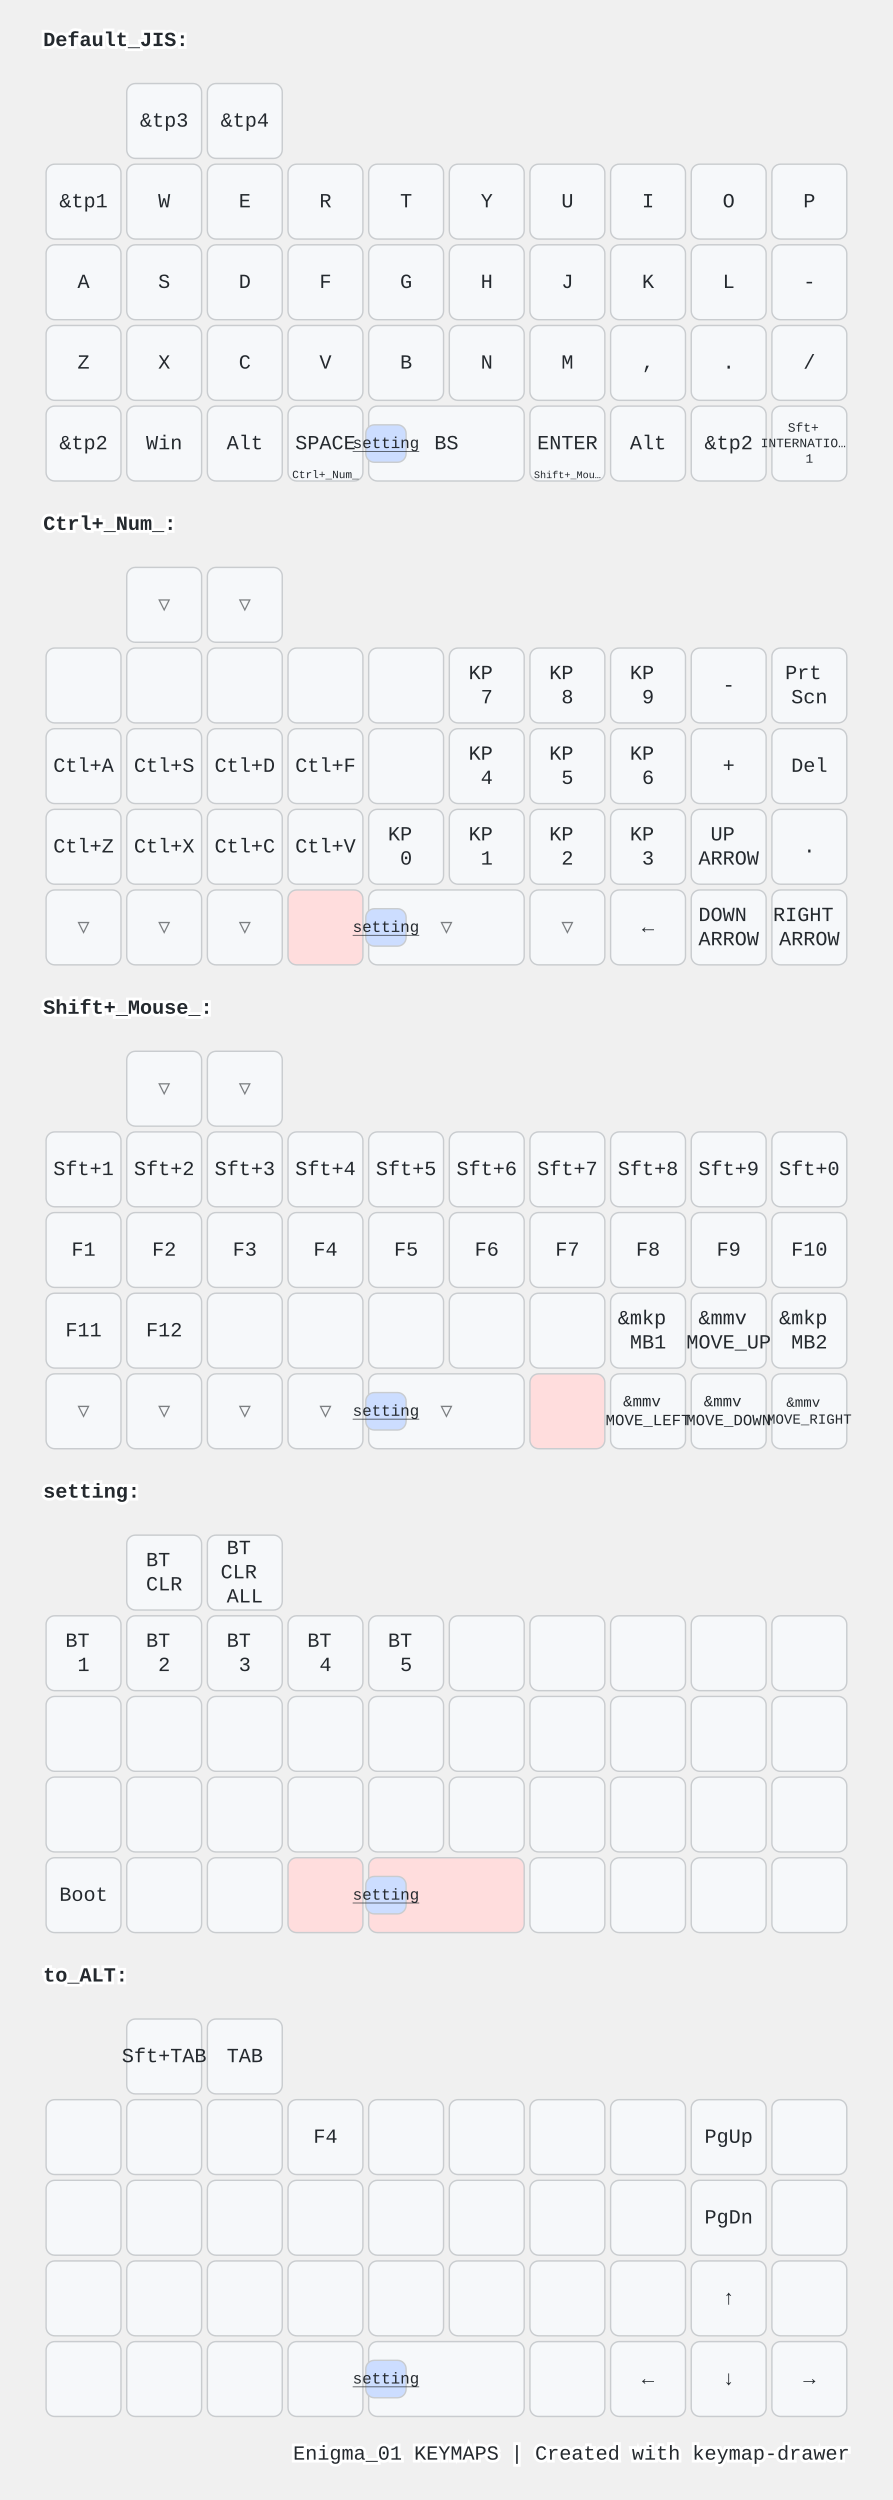
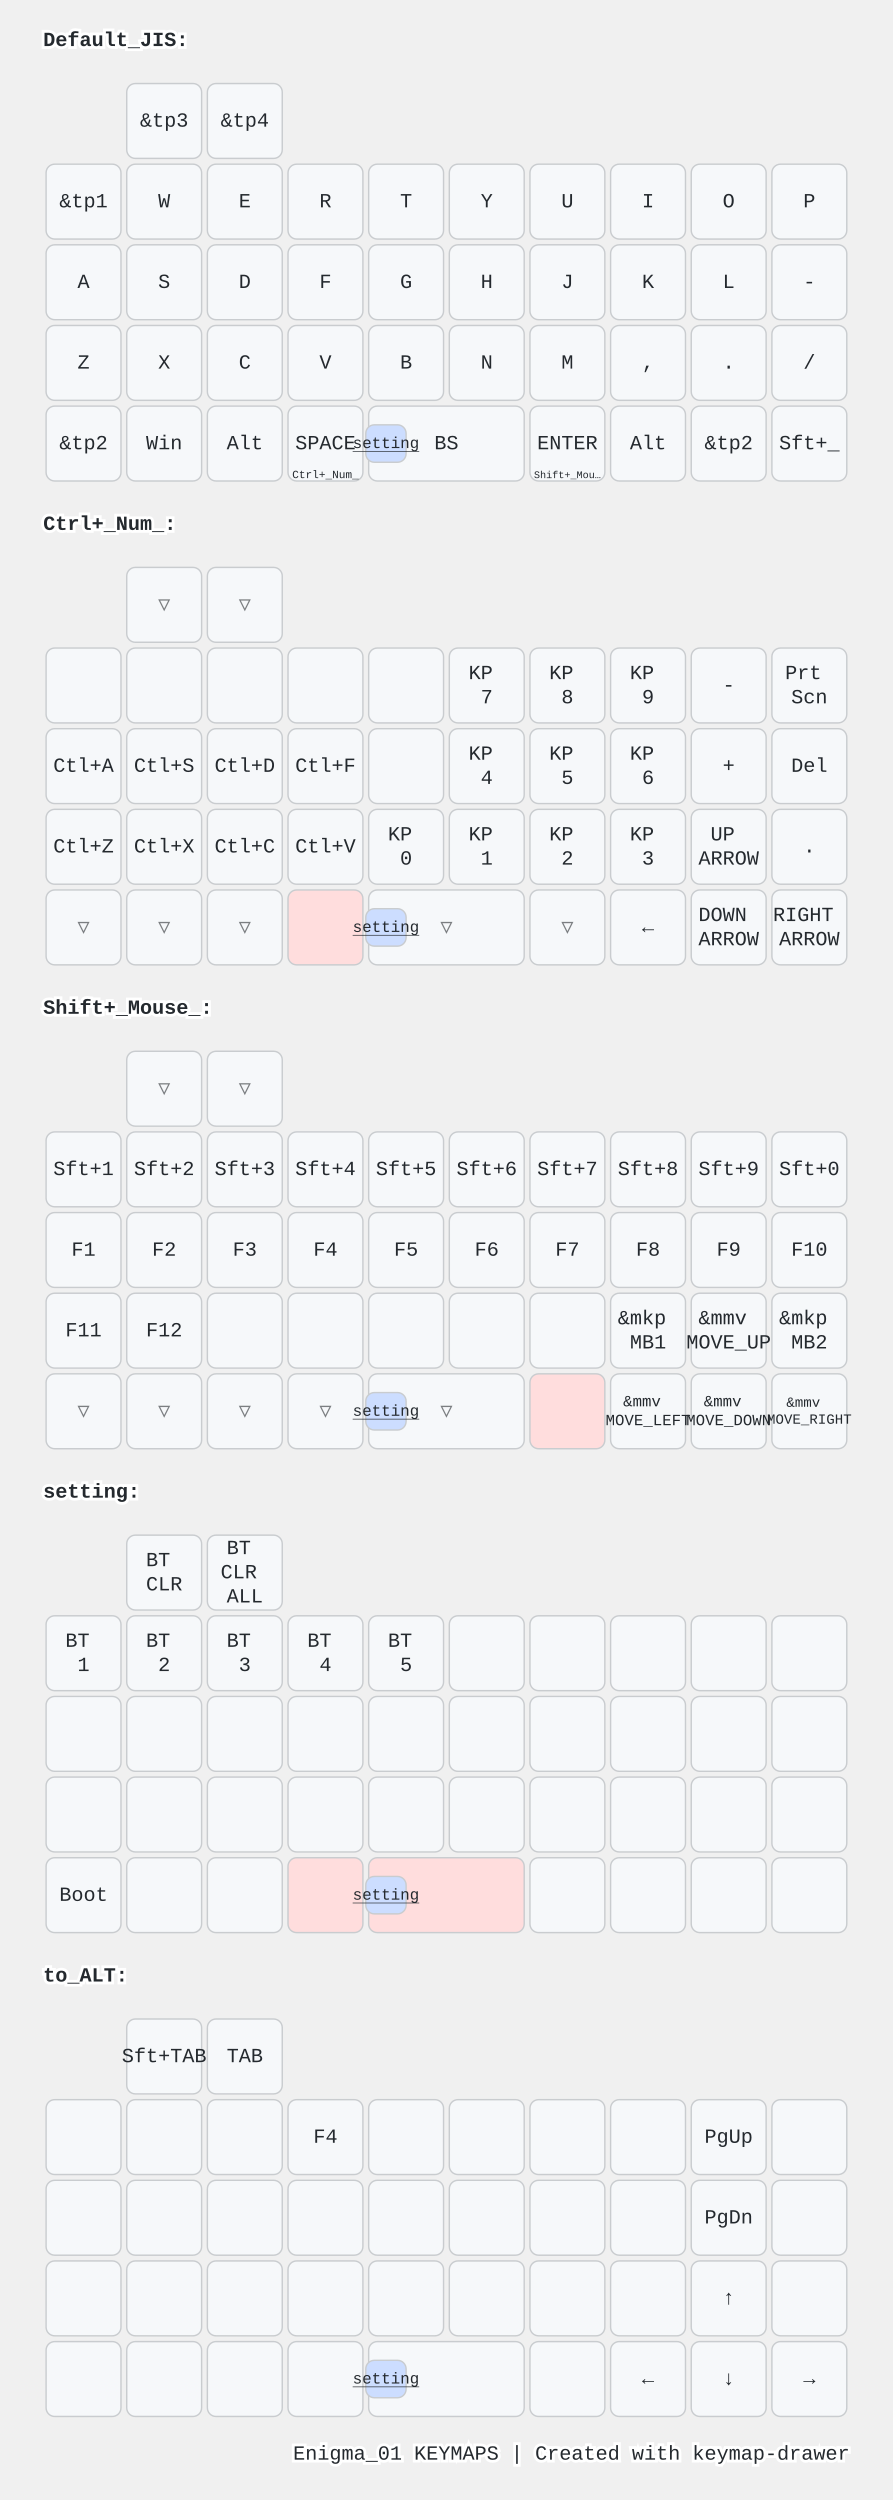
<svg xmlns="http://www.w3.org/2000/svg" width="620" height="1736" viewBox="0 0 620 1736" class="keymap">
  <style>/* inherit to force styles through use tags */
svg path {
    fill: inherit;
}

/* font and background color specifications */
svg.keymap {
    font-family: SFMono-Regular,Consolas,Liberation Mono,Menlo,monospace;
    font-size: 14px;
    font-kerning: normal;
    text-rendering: optimizeLegibility;
    fill: #24292e;
}

/* default key styling */
rect.key {
    fill: #f6f8fa;
}

rect.key, rect.combo {
    stroke: #c9cccf;
    stroke-width: 1;
}

/* default key side styling, only used is draw_key_sides is set */
rect.side {
    filter: brightness(90%);
}

/* color accent for combo boxes */
rect.combo, rect.combo-separate {
    fill: #cdf;
}

/* color accent for held keys */
rect.held, rect.combo.held {
    fill: #fdd;
}

/* color accent for ghost (optional) keys */
rect.ghost, rect.combo.ghost {
    stroke-dasharray: 4, 4;
    stroke-width: 2;
}

text {
    text-anchor: middle;
    dominant-baseline: middle;
}

/* styling for layer labels */
text.label {
    font-weight: bold;
    text-anchor: start;
    stroke: white;
    stroke-width: 4;
    paint-order: stroke;
}

/* styling for optional footer */
text.footer {
    text-anchor: end;
    dominant-baseline: auto;
    stroke: white;
    stroke-width: 4;
    paint-order: stroke;
}

/* styling for combo tap, and key non-tap label text */
text.combo, text.hold, text.shifted, text.left, text.right {
    font-size: 11px;
}

text.hold {
    text-anchor: middle;
    dominant-baseline: auto;
}

text.shifted {
    text-anchor: middle;
    dominant-baseline: hanging;
}

text.left {
    text-anchor: start;
}

text.right {
    text-anchor: end;
}

text.layer-activator {
    text-decoration: underline;
}

/* styling for hold/shifted label text in combo box */
text.combo.hold, text.combo.shifted, text.combo.left, text.combo.right {
    font-size: 8px;
}

/* lighter symbol for transparent keys */
text.trans {
    fill: #7b7e81;
}

/* styling for combo dendrons */
path.combo {
    stroke-width: 1;
    stroke: gray;
    fill: none;
}

/* Start Tabler Icons Cleanup */
/* cannot use height/width with glyphs */
.icon-tabler &gt; path {
    fill: inherit;
    stroke: inherit;
    stroke-width: 2;
}
/* hide tabler's default box */
.icon-tabler &gt; path[stroke="none"][fill="none"] {
    visibility: hidden;
}
/* End Tabler Icons Cleanup */
</style>
  <g transform="translate(30, 0)" class="layer-Default_JIS">
    <text x="0" y="28" class="label" id="Default_JIS">Default_JIS:</text>
    <g transform="translate(0, 56)">
      <g transform="translate(84, 28)" class="key keypos-0">
        <rect rx="6" ry="6" x="-26" y="-26" width="52" height="52" class="key" />
        <text x="0" y="0" class="key tap">&amp;tp3</text>
      </g>
      <g transform="translate(140, 28)" class="key keypos-1">
        <rect rx="6" ry="6" x="-26" y="-26" width="52" height="52" class="key" />
        <text x="0" y="0" class="key tap">&amp;tp4</text>
      </g>
      <g transform="translate(28, 84)" class="key keypos-2">
        <rect rx="6" ry="6" x="-26" y="-26" width="52" height="52" class="key" />
        <text x="0" y="0" class="key tap">&amp;tp1</text>
      </g>
      <g transform="translate(84, 84)" class="key keypos-3">
        <rect rx="6" ry="6" x="-26" y="-26" width="52" height="52" class="key" />
        <text x="0" y="0" class="key tap">W</text>
      </g>
      <g transform="translate(140, 84)" class="key keypos-4">
        <rect rx="6" ry="6" x="-26" y="-26" width="52" height="52" class="key" />
        <text x="0" y="0" class="key tap">E</text>
      </g>
      <g transform="translate(196, 84)" class="key keypos-5">
        <rect rx="6" ry="6" x="-26" y="-26" width="52" height="52" class="key" />
        <text x="0" y="0" class="key tap">R</text>
      </g>
      <g transform="translate(252, 84)" class="key keypos-6">
        <rect rx="6" ry="6" x="-26" y="-26" width="52" height="52" class="key" />
        <text x="0" y="0" class="key tap">T</text>
      </g>
      <g transform="translate(308, 84)" class="key keypos-7">
        <rect rx="6" ry="6" x="-26" y="-26" width="52" height="52" class="key" />
        <text x="0" y="0" class="key tap">Y</text>
      </g>
      <g transform="translate(364, 84)" class="key keypos-8">
        <rect rx="6" ry="6" x="-26" y="-26" width="52" height="52" class="key" />
        <text x="0" y="0" class="key tap">U</text>
      </g>
      <g transform="translate(420, 84)" class="key keypos-9">
        <rect rx="6" ry="6" x="-26" y="-26" width="52" height="52" class="key" />
        <text x="0" y="0" class="key tap">I</text>
      </g>
      <g transform="translate(476, 84)" class="key keypos-10">
        <rect rx="6" ry="6" x="-26" y="-26" width="52" height="52" class="key" />
        <text x="0" y="0" class="key tap">O</text>
      </g>
      <g transform="translate(532, 84)" class="key keypos-11">
        <rect rx="6" ry="6" x="-26" y="-26" width="52" height="52" class="key" />
        <text x="0" y="0" class="key tap">P</text>
      </g>
      <g transform="translate(28, 140)" class="key keypos-12">
        <rect rx="6" ry="6" x="-26" y="-26" width="52" height="52" class="key" />
        <text x="0" y="0" class="key tap">A</text>
      </g>
      <g transform="translate(84, 140)" class="key keypos-13">
        <rect rx="6" ry="6" x="-26" y="-26" width="52" height="52" class="key" />
        <text x="0" y="0" class="key tap">S</text>
      </g>
      <g transform="translate(140, 140)" class="key keypos-14">
        <rect rx="6" ry="6" x="-26" y="-26" width="52" height="52" class="key" />
        <text x="0" y="0" class="key tap">D</text>
      </g>
      <g transform="translate(196, 140)" class="key keypos-15">
        <rect rx="6" ry="6" x="-26" y="-26" width="52" height="52" class="key" />
        <text x="0" y="0" class="key tap">F</text>
      </g>
      <g transform="translate(252, 140)" class="key keypos-16">
        <rect rx="6" ry="6" x="-26" y="-26" width="52" height="52" class="key" />
        <text x="0" y="0" class="key tap">G</text>
      </g>
      <g transform="translate(308, 140)" class="key keypos-17">
        <rect rx="6" ry="6" x="-26" y="-26" width="52" height="52" class="key" />
        <text x="0" y="0" class="key tap">H</text>
      </g>
      <g transform="translate(364, 140)" class="key keypos-18">
        <rect rx="6" ry="6" x="-26" y="-26" width="52" height="52" class="key" />
        <text x="0" y="0" class="key tap">J</text>
      </g>
      <g transform="translate(420, 140)" class="key keypos-19">
        <rect rx="6" ry="6" x="-26" y="-26" width="52" height="52" class="key" />
        <text x="0" y="0" class="key tap">K</text>
      </g>
      <g transform="translate(476, 140)" class="key keypos-20">
        <rect rx="6" ry="6" x="-26" y="-26" width="52" height="52" class="key" />
        <text x="0" y="0" class="key tap">L</text>
      </g>
      <g transform="translate(532, 140)" class="key keypos-21">
        <rect rx="6" ry="6" x="-26" y="-26" width="52" height="52" class="key" />
        <text x="0" y="0" class="key tap">-</text>
      </g>
      <g transform="translate(28, 196)" class="key keypos-22">
        <rect rx="6" ry="6" x="-26" y="-26" width="52" height="52" class="key" />
        <text x="0" y="0" class="key tap">Z</text>
      </g>
      <g transform="translate(84, 196)" class="key keypos-23">
        <rect rx="6" ry="6" x="-26" y="-26" width="52" height="52" class="key" />
        <text x="0" y="0" class="key tap">X</text>
      </g>
      <g transform="translate(140, 196)" class="key keypos-24">
        <rect rx="6" ry="6" x="-26" y="-26" width="52" height="52" class="key" />
        <text x="0" y="0" class="key tap">C</text>
      </g>
      <g transform="translate(196, 196)" class="key keypos-25">
        <rect rx="6" ry="6" x="-26" y="-26" width="52" height="52" class="key" />
        <text x="0" y="0" class="key tap">V</text>
      </g>
      <g transform="translate(252, 196)" class="key keypos-26">
        <rect rx="6" ry="6" x="-26" y="-26" width="52" height="52" class="key" />
        <text x="0" y="0" class="key tap">B</text>
      </g>
      <g transform="translate(308, 196)" class="key keypos-27">
        <rect rx="6" ry="6" x="-26" y="-26" width="52" height="52" class="key" />
        <text x="0" y="0" class="key tap">N</text>
      </g>
      <g transform="translate(364, 196)" class="key keypos-28">
        <rect rx="6" ry="6" x="-26" y="-26" width="52" height="52" class="key" />
        <text x="0" y="0" class="key tap">M</text>
      </g>
      <g transform="translate(420, 196)" class="key keypos-29">
        <rect rx="6" ry="6" x="-26" y="-26" width="52" height="52" class="key" />
        <text x="0" y="0" class="key tap">,</text>
      </g>
      <g transform="translate(476, 196)" class="key keypos-30">
        <rect rx="6" ry="6" x="-26" y="-26" width="52" height="52" class="key" />
        <text x="0" y="0" class="key tap">.</text>
      </g>
      <g transform="translate(532, 196)" class="key keypos-31">
        <rect rx="6" ry="6" x="-26" y="-26" width="52" height="52" class="key" />
        <text x="0" y="0" class="key tap">/</text>
      </g>
      <g transform="translate(28, 252)" class="key keypos-32">
        <rect rx="6" ry="6" x="-26" y="-26" width="52" height="52" class="key" />
        <text x="0" y="0" class="key tap">&amp;tp2</text>
      </g>
      <g transform="translate(84, 252)" class="key keypos-33">
        <rect rx="6" ry="6" x="-26" y="-26" width="52" height="52" class="key" />
        <text x="0" y="0" class="key tap">Win</text>
      </g>
      <g transform="translate(140, 252)" class="key keypos-34">
        <rect rx="6" ry="6" x="-26" y="-26" width="52" height="52" class="key" />
        <text x="0" y="0" class="key tap">Alt</text>
      </g>
      <g transform="translate(196, 252)" class="key keypos-35">
        <rect rx="6" ry="6" x="-26" y="-26" width="52" height="52" class="key" />
        <text x="0" y="0" class="key tap">SPACE</text>
        <a href="#Ctrl_Num_">
          <text x="0" y="24" class="key hold layer-activator">
            <tspan style="font-size: 70%">Ctrl+_Num_</tspan>
          </text>
        </a>
      </g>
      <g transform="translate(280, 252)" class="key keypos-36">
        <rect rx="6" ry="6" x="-54" y="-26" width="108" height="52" class="key" />
        <text x="0" y="0" class="key tap">BS</text>
      </g>
      <g transform="translate(364, 252)" class="key keypos-37">
        <rect rx="6" ry="6" x="-26" y="-26" width="52" height="52" class="key" />
        <text x="0" y="0" class="key tap">ENTER</text>
        <a href="#Shift_Mouse_">
          <text x="0" y="24" class="key hold layer-activator">
            <tspan style="font-size: 64%">Shift+_Mou…</tspan>
          </text>
        </a>
      </g>
      <g transform="translate(420, 252)" class="key keypos-38">
        <rect rx="6" ry="6" x="-26" y="-26" width="52" height="52" class="key" />
        <text x="0" y="0" class="key tap">Alt</text>
      </g>
      <g transform="translate(476, 252)" class="key keypos-39">
        <rect rx="6" ry="6" x="-26" y="-26" width="52" height="52" class="key" />
        <text x="0" y="0" class="key tap">&amp;tp2</text>
      </g>
      <g transform="translate(532, 252)" class="key keypos-40">
        <rect rx="6" ry="6" x="-26" y="-26" width="52" height="52" class="key" />
-         <text x="0" y="0" class="key tap">
-           <tspan x="0" dy="-1.2em" style="font-size: 64%">Sft+</tspan>
-           <tspan x="0" dy="1.2em" style="font-size: 64%">INTERNATIO…</tspan>
-           <tspan x="0" dy="1.2em" style="font-size: 64%">1</tspan>
-         </text>
+         <text x="0" y="0" class="key tap">Sft+_</text>
      </g>
      <g class="combo combopos-0">
        <rect rx="6" ry="6" x="224" y="239" width="28" height="26" class="combo" />
        <a href="#setting">
          <text x="238" y="252" class="combo tap layer-activator">setting</text>
        </a>
      </g>
    </g>
  </g>
  <g transform="translate(30, 336)" class="layer-Ctrl+_Num_">
    <text x="0" y="28" class="label" id="Ctrl_Num_">Ctrl+_Num_:</text>
    <g transform="translate(0, 56)">
      <g transform="translate(84, 28)" class="key trans keypos-0">
        <rect rx="6" ry="6" x="-26" y="-26" width="52" height="52" class="key trans" />
        <text x="0" y="0" class="key trans tap">▽</text>
      </g>
      <g transform="translate(140, 28)" class="key trans keypos-1">
        <rect rx="6" ry="6" x="-26" y="-26" width="52" height="52" class="key trans" />
        <text x="0" y="0" class="key trans tap">▽</text>
      </g>
      <g transform="translate(28, 84)" class="key keypos-2">
        <rect rx="6" ry="6" x="-26" y="-26" width="52" height="52" class="key" />
      </g>
      <g transform="translate(84, 84)" class="key keypos-3">
        <rect rx="6" ry="6" x="-26" y="-26" width="52" height="52" class="key" />
      </g>
      <g transform="translate(140, 84)" class="key keypos-4">
        <rect rx="6" ry="6" x="-26" y="-26" width="52" height="52" class="key" />
      </g>
      <g transform="translate(196, 84)" class="key keypos-5">
        <rect rx="6" ry="6" x="-26" y="-26" width="52" height="52" class="key" />
      </g>
      <g transform="translate(252, 84)" class="key keypos-6">
        <rect rx="6" ry="6" x="-26" y="-26" width="52" height="52" class="key" />
      </g>
      <g transform="translate(308, 84)" class="key keypos-7">
        <rect rx="6" ry="6" x="-26" y="-26" width="52" height="52" class="key" />
        <text x="0" y="0" class="key tap">
          <tspan x="0" dy="-0.6em">KP</tspan>
          <tspan x="0" dy="1.2em">7</tspan>
        </text>
      </g>
      <g transform="translate(364, 84)" class="key keypos-8">
        <rect rx="6" ry="6" x="-26" y="-26" width="52" height="52" class="key" />
        <text x="0" y="0" class="key tap">
          <tspan x="0" dy="-0.6em">KP</tspan>
          <tspan x="0" dy="1.2em">8</tspan>
        </text>
      </g>
      <g transform="translate(420, 84)" class="key keypos-9">
        <rect rx="6" ry="6" x="-26" y="-26" width="52" height="52" class="key" />
        <text x="0" y="0" class="key tap">
          <tspan x="0" dy="-0.6em">KP</tspan>
          <tspan x="0" dy="1.2em">9</tspan>
        </text>
      </g>
      <g transform="translate(476, 84)" class="key keypos-10">
        <rect rx="6" ry="6" x="-26" y="-26" width="52" height="52" class="key" />
        <text x="0" y="0" class="key tap">-</text>
      </g>
      <g transform="translate(532, 84)" class="key keypos-11">
        <rect rx="6" ry="6" x="-26" y="-26" width="52" height="52" class="key" />
        <text x="0" y="0" class="key tap">
          <tspan x="0" dy="-0.6em">Prt</tspan>
          <tspan x="0" dy="1.2em">Scn</tspan>
        </text>
      </g>
      <g transform="translate(28, 140)" class="key keypos-12">
        <rect rx="6" ry="6" x="-26" y="-26" width="52" height="52" class="key" />
        <text x="0" y="0" class="key tap">Ctl+A</text>
      </g>
      <g transform="translate(84, 140)" class="key keypos-13">
        <rect rx="6" ry="6" x="-26" y="-26" width="52" height="52" class="key" />
        <text x="0" y="0" class="key tap">Ctl+S</text>
      </g>
      <g transform="translate(140, 140)" class="key keypos-14">
        <rect rx="6" ry="6" x="-26" y="-26" width="52" height="52" class="key" />
        <text x="0" y="0" class="key tap">Ctl+D</text>
      </g>
      <g transform="translate(196, 140)" class="key keypos-15">
        <rect rx="6" ry="6" x="-26" y="-26" width="52" height="52" class="key" />
        <text x="0" y="0" class="key tap">Ctl+F</text>
      </g>
      <g transform="translate(252, 140)" class="key keypos-16">
        <rect rx="6" ry="6" x="-26" y="-26" width="52" height="52" class="key" />
      </g>
      <g transform="translate(308, 140)" class="key keypos-17">
        <rect rx="6" ry="6" x="-26" y="-26" width="52" height="52" class="key" />
        <text x="0" y="0" class="key tap">
          <tspan x="0" dy="-0.6em">KP</tspan>
          <tspan x="0" dy="1.2em">4</tspan>
        </text>
      </g>
      <g transform="translate(364, 140)" class="key keypos-18">
        <rect rx="6" ry="6" x="-26" y="-26" width="52" height="52" class="key" />
        <text x="0" y="0" class="key tap">
          <tspan x="0" dy="-0.6em">KP</tspan>
          <tspan x="0" dy="1.2em">5</tspan>
        </text>
      </g>
      <g transform="translate(420, 140)" class="key keypos-19">
        <rect rx="6" ry="6" x="-26" y="-26" width="52" height="52" class="key" />
        <text x="0" y="0" class="key tap">
          <tspan x="0" dy="-0.6em">KP</tspan>
          <tspan x="0" dy="1.2em">6</tspan>
        </text>
      </g>
      <g transform="translate(476, 140)" class="key keypos-20">
        <rect rx="6" ry="6" x="-26" y="-26" width="52" height="52" class="key" />
        <text x="0" y="0" class="key tap">+</text>
      </g>
      <g transform="translate(532, 140)" class="key keypos-21">
        <rect rx="6" ry="6" x="-26" y="-26" width="52" height="52" class="key" />
        <text x="0" y="0" class="key tap">Del</text>
      </g>
      <g transform="translate(28, 196)" class="key keypos-22">
        <rect rx="6" ry="6" x="-26" y="-26" width="52" height="52" class="key" />
        <text x="0" y="0" class="key tap">Ctl+Z</text>
      </g>
      <g transform="translate(84, 196)" class="key keypos-23">
        <rect rx="6" ry="6" x="-26" y="-26" width="52" height="52" class="key" />
        <text x="0" y="0" class="key tap">Ctl+X</text>
      </g>
      <g transform="translate(140, 196)" class="key keypos-24">
        <rect rx="6" ry="6" x="-26" y="-26" width="52" height="52" class="key" />
        <text x="0" y="0" class="key tap">Ctl+C</text>
      </g>
      <g transform="translate(196, 196)" class="key keypos-25">
        <rect rx="6" ry="6" x="-26" y="-26" width="52" height="52" class="key" />
        <text x="0" y="0" class="key tap">Ctl+V</text>
      </g>
      <g transform="translate(252, 196)" class="key keypos-26">
        <rect rx="6" ry="6" x="-26" y="-26" width="52" height="52" class="key" />
        <text x="0" y="0" class="key tap">
          <tspan x="0" dy="-0.6em">KP</tspan>
          <tspan x="0" dy="1.2em">0</tspan>
        </text>
      </g>
      <g transform="translate(308, 196)" class="key keypos-27">
        <rect rx="6" ry="6" x="-26" y="-26" width="52" height="52" class="key" />
        <text x="0" y="0" class="key tap">
          <tspan x="0" dy="-0.6em">KP</tspan>
          <tspan x="0" dy="1.2em">1</tspan>
        </text>
      </g>
      <g transform="translate(364, 196)" class="key keypos-28">
        <rect rx="6" ry="6" x="-26" y="-26" width="52" height="52" class="key" />
        <text x="0" y="0" class="key tap">
          <tspan x="0" dy="-0.6em">KP</tspan>
          <tspan x="0" dy="1.2em">2</tspan>
        </text>
      </g>
      <g transform="translate(420, 196)" class="key keypos-29">
        <rect rx="6" ry="6" x="-26" y="-26" width="52" height="52" class="key" />
        <text x="0" y="0" class="key tap">
          <tspan x="0" dy="-0.6em">KP</tspan>
          <tspan x="0" dy="1.2em">3</tspan>
        </text>
      </g>
      <g transform="translate(476, 196)" class="key keypos-30">
        <rect rx="6" ry="6" x="-26" y="-26" width="52" height="52" class="key" />
        <text x="0" y="0" class="key tap">
          <tspan x="0" dy="-0.6em">UP</tspan>
          <tspan x="0" dy="1.2em">ARROW</tspan>
        </text>
      </g>
      <g transform="translate(532, 196)" class="key keypos-31">
        <rect rx="6" ry="6" x="-26" y="-26" width="52" height="52" class="key" />
        <text x="0" y="0" class="key tap">.</text>
      </g>
      <g transform="translate(28, 252)" class="key trans keypos-32">
        <rect rx="6" ry="6" x="-26" y="-26" width="52" height="52" class="key trans" />
        <text x="0" y="0" class="key trans tap">▽</text>
      </g>
      <g transform="translate(84, 252)" class="key trans keypos-33">
        <rect rx="6" ry="6" x="-26" y="-26" width="52" height="52" class="key trans" />
        <text x="0" y="0" class="key trans tap">▽</text>
      </g>
      <g transform="translate(140, 252)" class="key trans keypos-34">
        <rect rx="6" ry="6" x="-26" y="-26" width="52" height="52" class="key trans" />
        <text x="0" y="0" class="key trans tap">▽</text>
      </g>
      <g transform="translate(196, 252)" class="key held keypos-35">
        <rect rx="6" ry="6" x="-26" y="-26" width="52" height="52" class="key held" />
      </g>
      <g transform="translate(280, 252)" class="key trans keypos-36">
        <rect rx="6" ry="6" x="-54" y="-26" width="108" height="52" class="key trans" />
        <text x="0" y="0" class="key trans tap">▽</text>
      </g>
      <g transform="translate(364, 252)" class="key trans keypos-37">
        <rect rx="6" ry="6" x="-26" y="-26" width="52" height="52" class="key trans" />
        <text x="0" y="0" class="key trans tap">▽</text>
      </g>
      <g transform="translate(420, 252)" class="key keypos-38">
        <rect rx="6" ry="6" x="-26" y="-26" width="52" height="52" class="key" />
        <text x="0" y="0" class="key tap">←</text>
      </g>
      <g transform="translate(476, 252)" class="key keypos-39">
        <rect rx="6" ry="6" x="-26" y="-26" width="52" height="52" class="key" />
        <text x="0" y="0" class="key tap">
          <tspan x="0" dy="-0.6em">DOWN</tspan>
          <tspan x="0" dy="1.2em">ARROW</tspan>
        </text>
      </g>
      <g transform="translate(532, 252)" class="key keypos-40">
        <rect rx="6" ry="6" x="-26" y="-26" width="52" height="52" class="key" />
        <text x="0" y="0" class="key tap">
          <tspan x="0" dy="-0.6em">RIGHT</tspan>
          <tspan x="0" dy="1.2em">ARROW</tspan>
        </text>
      </g>
      <g class="combo combopos-0">
        <rect rx="6" ry="6" x="224" y="239" width="28" height="26" class="combo" />
        <a href="#setting">
          <text x="238" y="252" class="combo tap layer-activator">setting</text>
        </a>
      </g>
    </g>
  </g>
  <g transform="translate(30, 672)" class="layer-Shift+_Mouse_">
    <text x="0" y="28" class="label" id="Shift_Mouse_">Shift+_Mouse_:</text>
    <g transform="translate(0, 56)">
      <g transform="translate(84, 28)" class="key trans keypos-0">
        <rect rx="6" ry="6" x="-26" y="-26" width="52" height="52" class="key trans" />
        <text x="0" y="0" class="key trans tap">▽</text>
      </g>
      <g transform="translate(140, 28)" class="key trans keypos-1">
        <rect rx="6" ry="6" x="-26" y="-26" width="52" height="52" class="key trans" />
        <text x="0" y="0" class="key trans tap">▽</text>
      </g>
      <g transform="translate(28, 84)" class="key keypos-2">
        <rect rx="6" ry="6" x="-26" y="-26" width="52" height="52" class="key" />
        <text x="0" y="0" class="key tap">Sft+1</text>
      </g>
      <g transform="translate(84, 84)" class="key keypos-3">
        <rect rx="6" ry="6" x="-26" y="-26" width="52" height="52" class="key" />
        <text x="0" y="0" class="key tap">Sft+2</text>
      </g>
      <g transform="translate(140, 84)" class="key keypos-4">
        <rect rx="6" ry="6" x="-26" y="-26" width="52" height="52" class="key" />
        <text x="0" y="0" class="key tap">Sft+3</text>
      </g>
      <g transform="translate(196, 84)" class="key keypos-5">
        <rect rx="6" ry="6" x="-26" y="-26" width="52" height="52" class="key" />
        <text x="0" y="0" class="key tap">Sft+4</text>
      </g>
      <g transform="translate(252, 84)" class="key keypos-6">
        <rect rx="6" ry="6" x="-26" y="-26" width="52" height="52" class="key" />
        <text x="0" y="0" class="key tap">Sft+5</text>
      </g>
      <g transform="translate(308, 84)" class="key keypos-7">
        <rect rx="6" ry="6" x="-26" y="-26" width="52" height="52" class="key" />
        <text x="0" y="0" class="key tap">Sft+6</text>
      </g>
      <g transform="translate(364, 84)" class="key keypos-8">
        <rect rx="6" ry="6" x="-26" y="-26" width="52" height="52" class="key" />
        <text x="0" y="0" class="key tap">Sft+7</text>
      </g>
      <g transform="translate(420, 84)" class="key keypos-9">
        <rect rx="6" ry="6" x="-26" y="-26" width="52" height="52" class="key" />
        <text x="0" y="0" class="key tap">Sft+8</text>
      </g>
      <g transform="translate(476, 84)" class="key keypos-10">
        <rect rx="6" ry="6" x="-26" y="-26" width="52" height="52" class="key" />
        <text x="0" y="0" class="key tap">Sft+9</text>
      </g>
      <g transform="translate(532, 84)" class="key keypos-11">
        <rect rx="6" ry="6" x="-26" y="-26" width="52" height="52" class="key" />
        <text x="0" y="0" class="key tap">Sft+0</text>
      </g>
      <g transform="translate(28, 140)" class="key keypos-12">
        <rect rx="6" ry="6" x="-26" y="-26" width="52" height="52" class="key" />
        <text x="0" y="0" class="key tap">F1</text>
      </g>
      <g transform="translate(84, 140)" class="key keypos-13">
        <rect rx="6" ry="6" x="-26" y="-26" width="52" height="52" class="key" />
        <text x="0" y="0" class="key tap">F2</text>
      </g>
      <g transform="translate(140, 140)" class="key keypos-14">
        <rect rx="6" ry="6" x="-26" y="-26" width="52" height="52" class="key" />
        <text x="0" y="0" class="key tap">F3</text>
      </g>
      <g transform="translate(196, 140)" class="key keypos-15">
        <rect rx="6" ry="6" x="-26" y="-26" width="52" height="52" class="key" />
        <text x="0" y="0" class="key tap">F4</text>
      </g>
      <g transform="translate(252, 140)" class="key keypos-16">
        <rect rx="6" ry="6" x="-26" y="-26" width="52" height="52" class="key" />
        <text x="0" y="0" class="key tap">F5</text>
      </g>
      <g transform="translate(308, 140)" class="key keypos-17">
        <rect rx="6" ry="6" x="-26" y="-26" width="52" height="52" class="key" />
        <text x="0" y="0" class="key tap">F6</text>
      </g>
      <g transform="translate(364, 140)" class="key keypos-18">
        <rect rx="6" ry="6" x="-26" y="-26" width="52" height="52" class="key" />
        <text x="0" y="0" class="key tap">F7</text>
      </g>
      <g transform="translate(420, 140)" class="key keypos-19">
        <rect rx="6" ry="6" x="-26" y="-26" width="52" height="52" class="key" />
        <text x="0" y="0" class="key tap">F8</text>
      </g>
      <g transform="translate(476, 140)" class="key keypos-20">
        <rect rx="6" ry="6" x="-26" y="-26" width="52" height="52" class="key" />
        <text x="0" y="0" class="key tap">F9</text>
      </g>
      <g transform="translate(532, 140)" class="key keypos-21">
        <rect rx="6" ry="6" x="-26" y="-26" width="52" height="52" class="key" />
        <text x="0" y="0" class="key tap">F10</text>
      </g>
      <g transform="translate(28, 196)" class="key keypos-22">
        <rect rx="6" ry="6" x="-26" y="-26" width="52" height="52" class="key" />
        <text x="0" y="0" class="key tap">F11</text>
      </g>
      <g transform="translate(84, 196)" class="key keypos-23">
        <rect rx="6" ry="6" x="-26" y="-26" width="52" height="52" class="key" />
        <text x="0" y="0" class="key tap">F12</text>
      </g>
      <g transform="translate(140, 196)" class="key keypos-24">
        <rect rx="6" ry="6" x="-26" y="-26" width="52" height="52" class="key" />
      </g>
      <g transform="translate(196, 196)" class="key keypos-25">
        <rect rx="6" ry="6" x="-26" y="-26" width="52" height="52" class="key" />
      </g>
      <g transform="translate(252, 196)" class="key keypos-26">
        <rect rx="6" ry="6" x="-26" y="-26" width="52" height="52" class="key" />
      </g>
      <g transform="translate(308, 196)" class="key keypos-27">
        <rect rx="6" ry="6" x="-26" y="-26" width="52" height="52" class="key" />
      </g>
      <g transform="translate(364, 196)" class="key keypos-28">
        <rect rx="6" ry="6" x="-26" y="-26" width="52" height="52" class="key" />
      </g>
      <g transform="translate(420, 196)" class="key keypos-29">
        <rect rx="6" ry="6" x="-26" y="-26" width="52" height="52" class="key" />
        <text x="0" y="0" class="key tap">
          <tspan x="0" dy="-0.6em">&amp;mkp</tspan>
          <tspan x="0" dy="1.2em">MB1</tspan>
        </text>
      </g>
      <g transform="translate(476, 196)" class="key keypos-30">
        <rect rx="6" ry="6" x="-26" y="-26" width="52" height="52" class="key" />
        <text x="0" y="0" class="key tap">
          <tspan x="0" dy="-0.6em">&amp;mmv</tspan>
          <tspan x="0" dy="1.2em">MOVE_UP</tspan>
        </text>
      </g>
      <g transform="translate(532, 196)" class="key keypos-31">
        <rect rx="6" ry="6" x="-26" y="-26" width="52" height="52" class="key" />
        <text x="0" y="0" class="key tap">
          <tspan x="0" dy="-0.6em">&amp;mkp</tspan>
          <tspan x="0" dy="1.2em">MB2</tspan>
        </text>
      </g>
      <g transform="translate(28, 252)" class="key trans keypos-32">
        <rect rx="6" ry="6" x="-26" y="-26" width="52" height="52" class="key trans" />
        <text x="0" y="0" class="key trans tap">▽</text>
      </g>
      <g transform="translate(84, 252)" class="key trans keypos-33">
        <rect rx="6" ry="6" x="-26" y="-26" width="52" height="52" class="key trans" />
        <text x="0" y="0" class="key trans tap">▽</text>
      </g>
      <g transform="translate(140, 252)" class="key trans keypos-34">
        <rect rx="6" ry="6" x="-26" y="-26" width="52" height="52" class="key trans" />
        <text x="0" y="0" class="key trans tap">▽</text>
      </g>
      <g transform="translate(196, 252)" class="key trans keypos-35">
        <rect rx="6" ry="6" x="-26" y="-26" width="52" height="52" class="key trans" />
        <text x="0" y="0" class="key trans tap">▽</text>
      </g>
      <g transform="translate(280, 252)" class="key trans keypos-36">
        <rect rx="6" ry="6" x="-54" y="-26" width="108" height="52" class="key trans" />
        <text x="0" y="0" class="key trans tap">▽</text>
      </g>
      <g transform="translate(364, 252)" class="key held keypos-37">
        <rect rx="6" ry="6" x="-26" y="-26" width="52" height="52" class="key held" />
      </g>
      <g transform="translate(420, 252)" class="key keypos-38">
        <rect rx="6" ry="6" x="-26" y="-26" width="52" height="52" class="key" />
        <text x="0" y="0" class="key tap">
          <tspan x="0" dy="-0.6em" style="font-size: 78%">&amp;mmv</tspan>
          <tspan x="0" dy="1.2em" style="font-size: 78%">MOVE_LEFT</tspan>
        </text>
      </g>
      <g transform="translate(476, 252)" class="key keypos-39">
        <rect rx="6" ry="6" x="-26" y="-26" width="52" height="52" class="key" />
        <text x="0" y="0" class="key tap">
          <tspan x="0" dy="-0.6em" style="font-size: 78%">&amp;mmv</tspan>
          <tspan x="0" dy="1.2em" style="font-size: 78%">MOVE_DOWN</tspan>
        </text>
      </g>
      <g transform="translate(532, 252)" class="key keypos-40">
        <rect rx="6" ry="6" x="-26" y="-26" width="52" height="52" class="key" />
        <text x="0" y="0" class="key tap">
          <tspan x="0" dy="-0.6em" style="font-size: 70%">&amp;mmv</tspan>
          <tspan x="0" dy="1.2em" style="font-size: 70%">MOVE_RIGHT</tspan>
        </text>
      </g>
      <g class="combo combopos-0">
        <rect rx="6" ry="6" x="224" y="239" width="28" height="26" class="combo" />
        <a href="#setting">
          <text x="238" y="252" class="combo tap layer-activator">setting</text>
        </a>
      </g>
    </g>
  </g>
  <g transform="translate(30, 1008)" class="layer-setting">
    <text x="0" y="28" class="label" id="setting">setting:</text>
    <g transform="translate(0, 56)">
      <g transform="translate(84, 28)" class="key keypos-0">
        <rect rx="6" ry="6" x="-26" y="-26" width="52" height="52" class="key" />
        <text x="0" y="0" class="key tap">
          <tspan x="0" dy="-0.6em">BT</tspan>
          <tspan x="0" dy="1.2em">CLR</tspan>
        </text>
      </g>
      <g transform="translate(140, 28)" class="key keypos-1">
        <rect rx="6" ry="6" x="-26" y="-26" width="52" height="52" class="key" />
        <text x="0" y="0" class="key tap">
          <tspan x="0" dy="-1.2em">BT</tspan>
          <tspan x="0" dy="1.2em">CLR</tspan>
          <tspan x="0" dy="1.2em">ALL</tspan>
        </text>
      </g>
      <g transform="translate(28, 84)" class="key keypos-2">
        <rect rx="6" ry="6" x="-26" y="-26" width="52" height="52" class="key" />
        <text x="0" y="0" class="key tap">
          <tspan x="0" dy="-0.6em">BT</tspan>
          <tspan x="0" dy="1.2em">1</tspan>
        </text>
      </g>
      <g transform="translate(84, 84)" class="key keypos-3">
        <rect rx="6" ry="6" x="-26" y="-26" width="52" height="52" class="key" />
        <text x="0" y="0" class="key tap">
          <tspan x="0" dy="-0.6em">BT</tspan>
          <tspan x="0" dy="1.2em">2</tspan>
        </text>
      </g>
      <g transform="translate(140, 84)" class="key keypos-4">
        <rect rx="6" ry="6" x="-26" y="-26" width="52" height="52" class="key" />
        <text x="0" y="0" class="key tap">
          <tspan x="0" dy="-0.6em">BT</tspan>
          <tspan x="0" dy="1.2em">3</tspan>
        </text>
      </g>
      <g transform="translate(196, 84)" class="key keypos-5">
        <rect rx="6" ry="6" x="-26" y="-26" width="52" height="52" class="key" />
        <text x="0" y="0" class="key tap">
          <tspan x="0" dy="-0.6em">BT</tspan>
          <tspan x="0" dy="1.2em">4</tspan>
        </text>
      </g>
      <g transform="translate(252, 84)" class="key keypos-6">
        <rect rx="6" ry="6" x="-26" y="-26" width="52" height="52" class="key" />
        <text x="0" y="0" class="key tap">
          <tspan x="0" dy="-0.6em">BT</tspan>
          <tspan x="0" dy="1.2em">5</tspan>
        </text>
      </g>
      <g transform="translate(308, 84)" class="key keypos-7">
        <rect rx="6" ry="6" x="-26" y="-26" width="52" height="52" class="key" />
      </g>
      <g transform="translate(364, 84)" class="key keypos-8">
        <rect rx="6" ry="6" x="-26" y="-26" width="52" height="52" class="key" />
      </g>
      <g transform="translate(420, 84)" class="key keypos-9">
        <rect rx="6" ry="6" x="-26" y="-26" width="52" height="52" class="key" />
      </g>
      <g transform="translate(476, 84)" class="key keypos-10">
        <rect rx="6" ry="6" x="-26" y="-26" width="52" height="52" class="key" />
      </g>
      <g transform="translate(532, 84)" class="key keypos-11">
        <rect rx="6" ry="6" x="-26" y="-26" width="52" height="52" class="key" />
      </g>
      <g transform="translate(28, 140)" class="key keypos-12">
        <rect rx="6" ry="6" x="-26" y="-26" width="52" height="52" class="key" />
      </g>
      <g transform="translate(84, 140)" class="key keypos-13">
        <rect rx="6" ry="6" x="-26" y="-26" width="52" height="52" class="key" />
      </g>
      <g transform="translate(140, 140)" class="key keypos-14">
        <rect rx="6" ry="6" x="-26" y="-26" width="52" height="52" class="key" />
      </g>
      <g transform="translate(196, 140)" class="key keypos-15">
        <rect rx="6" ry="6" x="-26" y="-26" width="52" height="52" class="key" />
      </g>
      <g transform="translate(252, 140)" class="key keypos-16">
        <rect rx="6" ry="6" x="-26" y="-26" width="52" height="52" class="key" />
      </g>
      <g transform="translate(308, 140)" class="key keypos-17">
        <rect rx="6" ry="6" x="-26" y="-26" width="52" height="52" class="key" />
      </g>
      <g transform="translate(364, 140)" class="key keypos-18">
        <rect rx="6" ry="6" x="-26" y="-26" width="52" height="52" class="key" />
      </g>
      <g transform="translate(420, 140)" class="key keypos-19">
        <rect rx="6" ry="6" x="-26" y="-26" width="52" height="52" class="key" />
      </g>
      <g transform="translate(476, 140)" class="key keypos-20">
        <rect rx="6" ry="6" x="-26" y="-26" width="52" height="52" class="key" />
      </g>
      <g transform="translate(532, 140)" class="key keypos-21">
        <rect rx="6" ry="6" x="-26" y="-26" width="52" height="52" class="key" />
      </g>
      <g transform="translate(28, 196)" class="key keypos-22">
        <rect rx="6" ry="6" x="-26" y="-26" width="52" height="52" class="key" />
      </g>
      <g transform="translate(84, 196)" class="key keypos-23">
        <rect rx="6" ry="6" x="-26" y="-26" width="52" height="52" class="key" />
      </g>
      <g transform="translate(140, 196)" class="key keypos-24">
        <rect rx="6" ry="6" x="-26" y="-26" width="52" height="52" class="key" />
      </g>
      <g transform="translate(196, 196)" class="key keypos-25">
        <rect rx="6" ry="6" x="-26" y="-26" width="52" height="52" class="key" />
      </g>
      <g transform="translate(252, 196)" class="key keypos-26">
        <rect rx="6" ry="6" x="-26" y="-26" width="52" height="52" class="key" />
      </g>
      <g transform="translate(308, 196)" class="key keypos-27">
        <rect rx="6" ry="6" x="-26" y="-26" width="52" height="52" class="key" />
      </g>
      <g transform="translate(364, 196)" class="key keypos-28">
        <rect rx="6" ry="6" x="-26" y="-26" width="52" height="52" class="key" />
      </g>
      <g transform="translate(420, 196)" class="key keypos-29">
        <rect rx="6" ry="6" x="-26" y="-26" width="52" height="52" class="key" />
      </g>
      <g transform="translate(476, 196)" class="key keypos-30">
        <rect rx="6" ry="6" x="-26" y="-26" width="52" height="52" class="key" />
      </g>
      <g transform="translate(532, 196)" class="key keypos-31">
        <rect rx="6" ry="6" x="-26" y="-26" width="52" height="52" class="key" />
      </g>
      <g transform="translate(28, 252)" class="key keypos-32">
        <rect rx="6" ry="6" x="-26" y="-26" width="52" height="52" class="key" />
        <text x="0" y="0" class="key tap">Boot</text>
      </g>
      <g transform="translate(84, 252)" class="key keypos-33">
        <rect rx="6" ry="6" x="-26" y="-26" width="52" height="52" class="key" />
      </g>
      <g transform="translate(140, 252)" class="key keypos-34">
        <rect rx="6" ry="6" x="-26" y="-26" width="52" height="52" class="key" />
      </g>
      <g transform="translate(196, 252)" class="key held keypos-35">
        <rect rx="6" ry="6" x="-26" y="-26" width="52" height="52" class="key held" />
      </g>
      <g transform="translate(280, 252)" class="key held keypos-36">
        <rect rx="6" ry="6" x="-54" y="-26" width="108" height="52" class="key held" />
      </g>
      <g transform="translate(364, 252)" class="key keypos-37">
        <rect rx="6" ry="6" x="-26" y="-26" width="52" height="52" class="key" />
      </g>
      <g transform="translate(420, 252)" class="key keypos-38">
        <rect rx="6" ry="6" x="-26" y="-26" width="52" height="52" class="key" />
      </g>
      <g transform="translate(476, 252)" class="key keypos-39">
        <rect rx="6" ry="6" x="-26" y="-26" width="52" height="52" class="key" />
      </g>
      <g transform="translate(532, 252)" class="key keypos-40">
        <rect rx="6" ry="6" x="-26" y="-26" width="52" height="52" class="key" />
      </g>
      <g class="combo combopos-0">
        <rect rx="6" ry="6" x="224" y="239" width="28" height="26" class="combo" />
        <a href="#setting">
          <text x="238" y="252" class="combo tap layer-activator">setting</text>
        </a>
      </g>
    </g>
  </g>
  <g transform="translate(30, 1344)" class="layer-to_ALT">
    <text x="0" y="28" class="label" id="to_ALT">to_ALT:</text>
    <g transform="translate(0, 56)">
      <g transform="translate(84, 28)" class="key keypos-0">
        <rect rx="6" ry="6" x="-26" y="-26" width="52" height="52" class="key" />
        <text x="0" y="0" class="key tap">Sft+TAB</text>
      </g>
      <g transform="translate(140, 28)" class="key keypos-1">
        <rect rx="6" ry="6" x="-26" y="-26" width="52" height="52" class="key" />
        <text x="0" y="0" class="key tap">TAB</text>
      </g>
      <g transform="translate(28, 84)" class="key keypos-2">
        <rect rx="6" ry="6" x="-26" y="-26" width="52" height="52" class="key" />
      </g>
      <g transform="translate(84, 84)" class="key keypos-3">
        <rect rx="6" ry="6" x="-26" y="-26" width="52" height="52" class="key" />
      </g>
      <g transform="translate(140, 84)" class="key keypos-4">
        <rect rx="6" ry="6" x="-26" y="-26" width="52" height="52" class="key" />
      </g>
      <g transform="translate(196, 84)" class="key keypos-5">
        <rect rx="6" ry="6" x="-26" y="-26" width="52" height="52" class="key" />
        <text x="0" y="0" class="key tap">F4</text>
      </g>
      <g transform="translate(252, 84)" class="key keypos-6">
        <rect rx="6" ry="6" x="-26" y="-26" width="52" height="52" class="key" />
      </g>
      <g transform="translate(308, 84)" class="key keypos-7">
        <rect rx="6" ry="6" x="-26" y="-26" width="52" height="52" class="key" />
      </g>
      <g transform="translate(364, 84)" class="key keypos-8">
        <rect rx="6" ry="6" x="-26" y="-26" width="52" height="52" class="key" />
      </g>
      <g transform="translate(420, 84)" class="key keypos-9">
        <rect rx="6" ry="6" x="-26" y="-26" width="52" height="52" class="key" />
      </g>
      <g transform="translate(476, 84)" class="key keypos-10">
        <rect rx="6" ry="6" x="-26" y="-26" width="52" height="52" class="key" />
        <text x="0" y="0" class="key tap">PgUp</text>
      </g>
      <g transform="translate(532, 84)" class="key keypos-11">
        <rect rx="6" ry="6" x="-26" y="-26" width="52" height="52" class="key" />
      </g>
      <g transform="translate(28, 140)" class="key keypos-12">
        <rect rx="6" ry="6" x="-26" y="-26" width="52" height="52" class="key" />
      </g>
      <g transform="translate(84, 140)" class="key keypos-13">
        <rect rx="6" ry="6" x="-26" y="-26" width="52" height="52" class="key" />
      </g>
      <g transform="translate(140, 140)" class="key keypos-14">
        <rect rx="6" ry="6" x="-26" y="-26" width="52" height="52" class="key" />
      </g>
      <g transform="translate(196, 140)" class="key keypos-15">
        <rect rx="6" ry="6" x="-26" y="-26" width="52" height="52" class="key" />
      </g>
      <g transform="translate(252, 140)" class="key keypos-16">
        <rect rx="6" ry="6" x="-26" y="-26" width="52" height="52" class="key" />
      </g>
      <g transform="translate(308, 140)" class="key keypos-17">
        <rect rx="6" ry="6" x="-26" y="-26" width="52" height="52" class="key" />
      </g>
      <g transform="translate(364, 140)" class="key keypos-18">
        <rect rx="6" ry="6" x="-26" y="-26" width="52" height="52" class="key" />
      </g>
      <g transform="translate(420, 140)" class="key keypos-19">
        <rect rx="6" ry="6" x="-26" y="-26" width="52" height="52" class="key" />
      </g>
      <g transform="translate(476, 140)" class="key keypos-20">
        <rect rx="6" ry="6" x="-26" y="-26" width="52" height="52" class="key" />
        <text x="0" y="0" class="key tap">PgDn</text>
      </g>
      <g transform="translate(532, 140)" class="key keypos-21">
        <rect rx="6" ry="6" x="-26" y="-26" width="52" height="52" class="key" />
      </g>
      <g transform="translate(28, 196)" class="key keypos-22">
        <rect rx="6" ry="6" x="-26" y="-26" width="52" height="52" class="key" />
      </g>
      <g transform="translate(84, 196)" class="key keypos-23">
        <rect rx="6" ry="6" x="-26" y="-26" width="52" height="52" class="key" />
      </g>
      <g transform="translate(140, 196)" class="key keypos-24">
        <rect rx="6" ry="6" x="-26" y="-26" width="52" height="52" class="key" />
      </g>
      <g transform="translate(196, 196)" class="key keypos-25">
        <rect rx="6" ry="6" x="-26" y="-26" width="52" height="52" class="key" />
      </g>
      <g transform="translate(252, 196)" class="key keypos-26">
        <rect rx="6" ry="6" x="-26" y="-26" width="52" height="52" class="key" />
      </g>
      <g transform="translate(308, 196)" class="key keypos-27">
        <rect rx="6" ry="6" x="-26" y="-26" width="52" height="52" class="key" />
      </g>
      <g transform="translate(364, 196)" class="key keypos-28">
        <rect rx="6" ry="6" x="-26" y="-26" width="52" height="52" class="key" />
      </g>
      <g transform="translate(420, 196)" class="key keypos-29">
        <rect rx="6" ry="6" x="-26" y="-26" width="52" height="52" class="key" />
      </g>
      <g transform="translate(476, 196)" class="key keypos-30">
        <rect rx="6" ry="6" x="-26" y="-26" width="52" height="52" class="key" />
        <text x="0" y="0" class="key tap">↑</text>
      </g>
      <g transform="translate(532, 196)" class="key keypos-31">
        <rect rx="6" ry="6" x="-26" y="-26" width="52" height="52" class="key" />
      </g>
      <g transform="translate(28, 252)" class="key keypos-32">
        <rect rx="6" ry="6" x="-26" y="-26" width="52" height="52" class="key" />
      </g>
      <g transform="translate(84, 252)" class="key keypos-33">
        <rect rx="6" ry="6" x="-26" y="-26" width="52" height="52" class="key" />
      </g>
      <g transform="translate(140, 252)" class="key keypos-34">
        <rect rx="6" ry="6" x="-26" y="-26" width="52" height="52" class="key" />
      </g>
      <g transform="translate(196, 252)" class="key keypos-35">
        <rect rx="6" ry="6" x="-26" y="-26" width="52" height="52" class="key" />
      </g>
      <g transform="translate(280, 252)" class="key keypos-36">
        <rect rx="6" ry="6" x="-54" y="-26" width="108" height="52" class="key" />
      </g>
      <g transform="translate(364, 252)" class="key keypos-37">
        <rect rx="6" ry="6" x="-26" y="-26" width="52" height="52" class="key" />
      </g>
      <g transform="translate(420, 252)" class="key keypos-38">
        <rect rx="6" ry="6" x="-26" y="-26" width="52" height="52" class="key" />
        <text x="0" y="0" class="key tap">←</text>
      </g>
      <g transform="translate(476, 252)" class="key keypos-39">
        <rect rx="6" ry="6" x="-26" y="-26" width="52" height="52" class="key" />
        <text x="0" y="0" class="key tap">↓</text>
      </g>
      <g transform="translate(532, 252)" class="key keypos-40">
        <rect rx="6" ry="6" x="-26" y="-26" width="52" height="52" class="key" />
        <text x="0" y="0" class="key tap">→</text>
      </g>
      <g class="combo combopos-0">
        <rect rx="6" ry="6" x="224" y="239" width="28" height="26" class="combo" />
        <a href="#setting">
          <text x="238" y="252" class="combo tap layer-activator">setting</text>
        </a>
      </g>
    </g>
  </g>
  <text x="590.0" y="1708.0" class="footer">Enigma_01 KEYMAPS | Created with keymap-drawer</text>
</svg>
